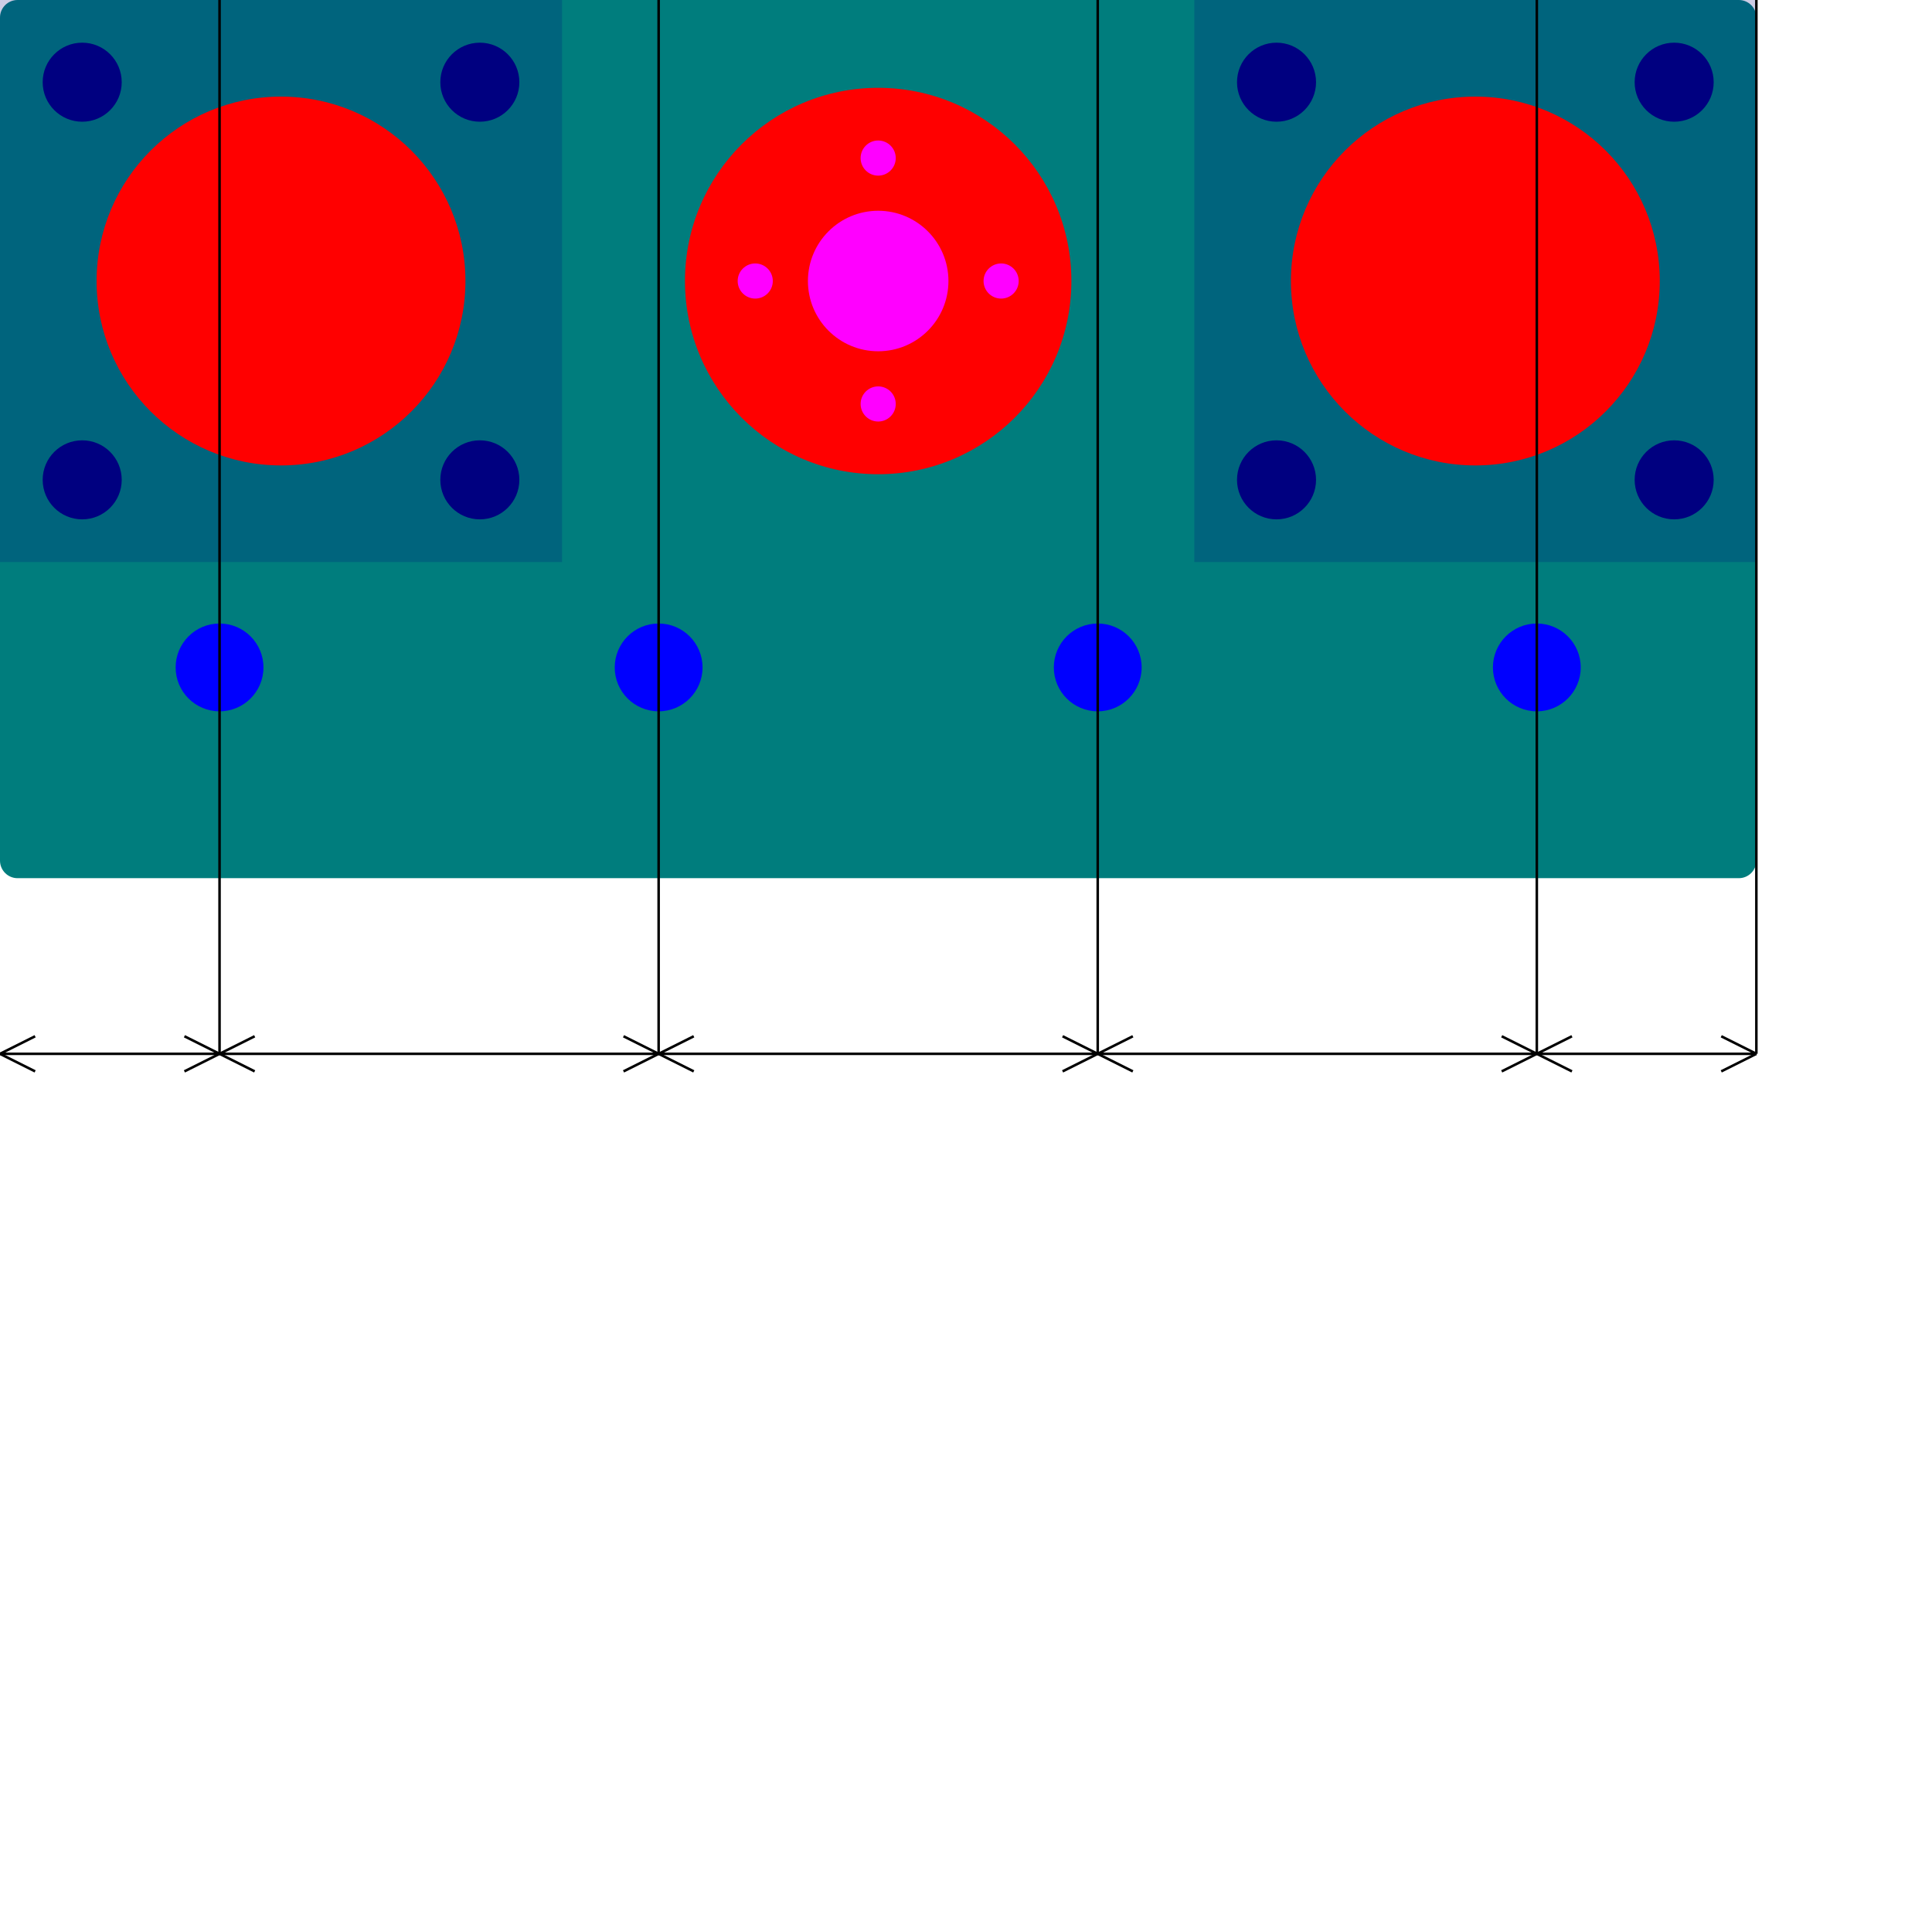
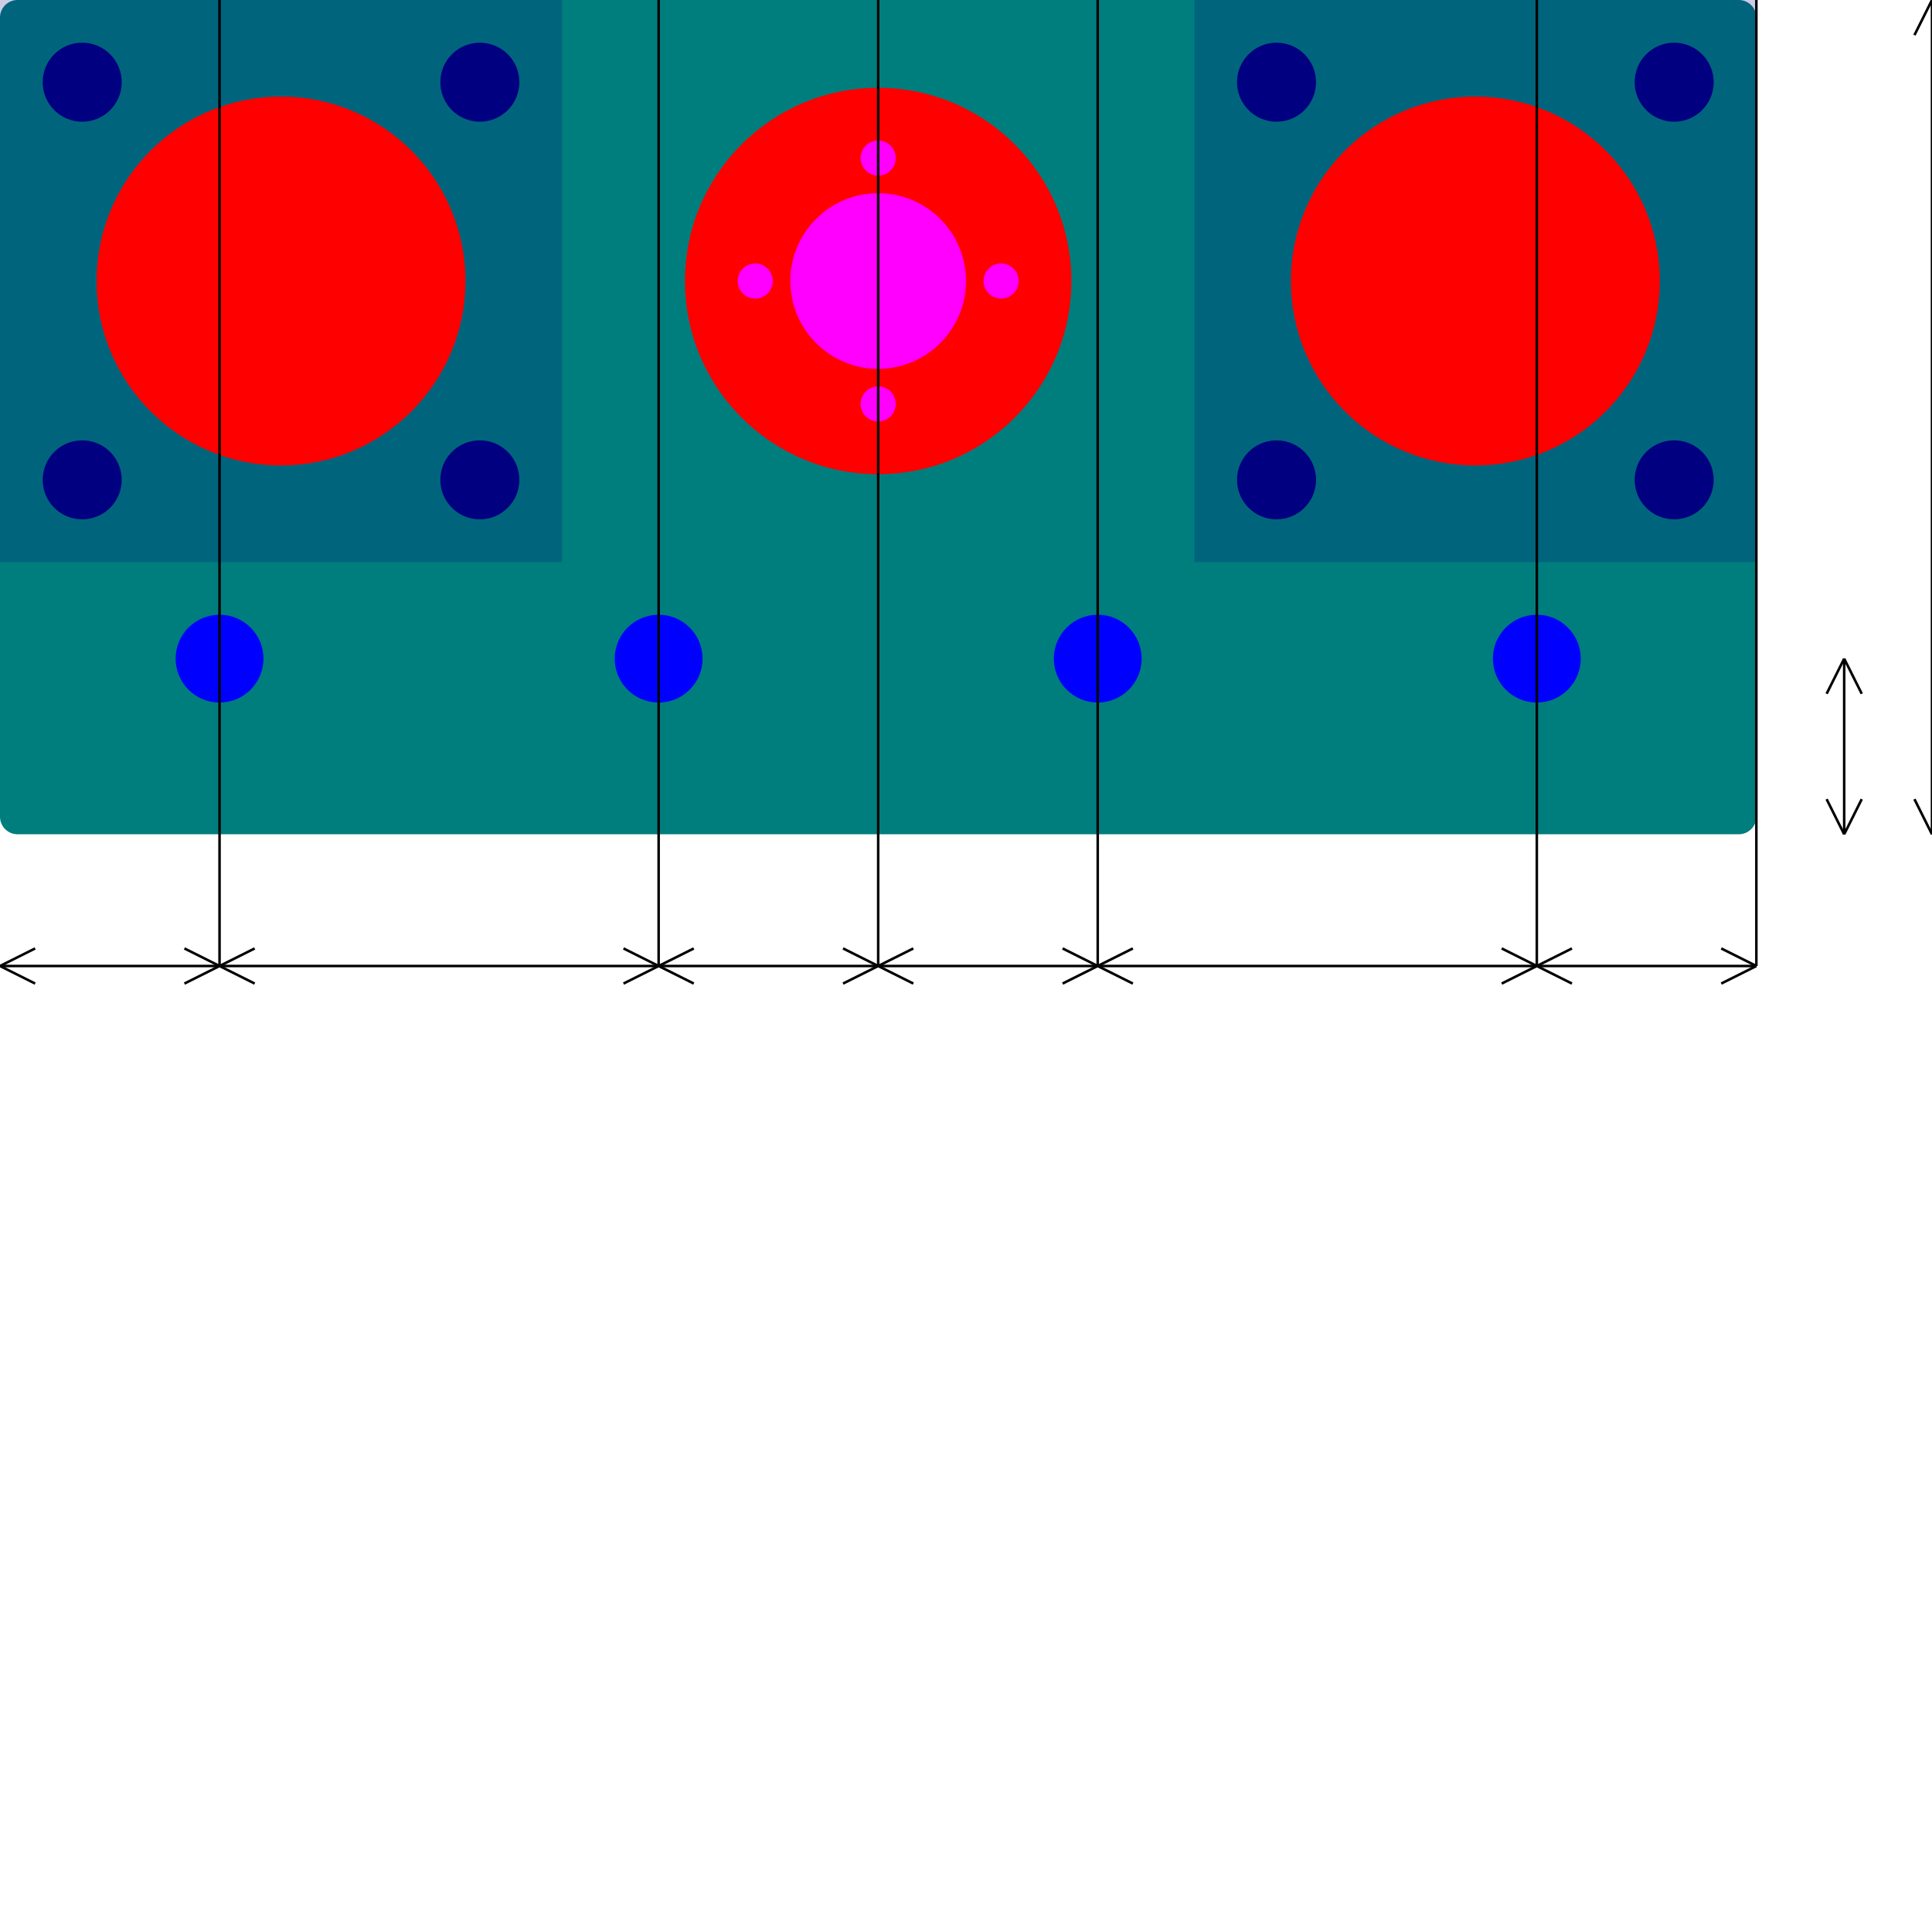
<svg xmlns="http://www.w3.org/2000/svg" width="110mm" height="110mm" viewBox="0 0 110 110" version="1.1" id="vertical-sides">
  <defs id="defs">
    <circle id="h_screw_central_hole" style="font-variation-settings:normal;vector-effect:none;fill:#ff0000;fill-opacity:1;fill-rule:evenodd;stroke-width:0.353;stroke-linecap:butt;stroke-linejoin:miter;stroke-miterlimit:4;stroke-dasharray:none;stroke-dashoffset:0;stroke-opacity:1;stop-color:#000000" cx="0" cy="0" r="11" />
-     <circle id="h_screw_backlash_item_hole" style="font-variation-settings:normal;vector-effect:none;fill:#ff00ff;fill-opacity:1;fill-rule:evenodd;stroke-width:0.353;stroke-linecap:butt;stroke-linejoin:miter;stroke-miterlimit:4;stroke-dasharray:none;stroke-dashoffset:0;stroke-opacity:1;stop-color:#000000" cx="0" cy="0" r="4" />
+     <circle id="h_screw_backlash_item_hole" style="font-variation-settings:normal;vector-effect:none;fill:#ff00ff;fill-opacity:1;fill-rule:evenodd;stroke-width:0.353;stroke-linecap:butt;stroke-linejoin:miter;stroke-miterlimit:4;stroke-dasharray:none;stroke-dashoffset:0;stroke-opacity:1;stop-color:#000000" cx="0" cy="0" r="5" />
    <circle id="h_screw_backlash_item_screw_2.0mm" style="font-variation-settings:normal;opacity:1;vector-effect:none;fill:#ff00ff;fill-opacity:1;fill-rule:evenodd;stroke-width:0.16;stroke-linecap:butt;stroke-linejoin:miter;stroke-miterlimit:4;stroke-dasharray:none;stroke-dashoffset:0;stroke-opacity:1;stop-color:#000000;stop-opacity:1" cx="0" cy="0" r="1.0" />
    <rect id="bearing_base" style="fill:#000080;fill-opacity:0.2;stroke:#f70000;stroke-width:0" width="32" height="32" x="0" y="0" />
    <circle id="bearing_cylinder" style="font-variation-settings:normal;opacity:1;vector-effect:none;fill:#ff0000;fill-opacity:1;fill-rule:evenodd;stroke-width:0.388;stroke-linecap:butt;stroke-linejoin:miter;stroke-miterlimit:4;stroke-dasharray:none;stroke-dashoffset:0;stroke-opacity:1;stop-color:#000000;stop-opacity:1" cx="0" cy="0" r="10.5" />
    <circle id="bearing_screw_4.5mm" style="font-variation-settings:normal;opacity:1;vector-effect:none;fill:#000080;fill-opacity:1;fill-rule:evenodd;stroke-width:0.16;stroke-linecap:butt;stroke-linejoin:miter;stroke-miterlimit:4;stroke-dasharray:none;stroke-dashoffset:0;stroke-opacity:1;stop-color:#000000;stop-opacity:1" cx="0" cy="0" r="2.25" />
    <circle id="spacer_screw_5.0mm" style="font-variation-settings:normal;vector-effect:none;fill:#0000ff;fill-opacity:1;fill-rule:evenodd;stroke-width:0.314;stroke-linecap:butt;stroke-linejoin:miter;stroke-miterlimit:4;stroke-dasharray:none;stroke-dashoffset:0;stroke-opacity:1;stop-color:#000000" cx="0" cy="0" r="2.5" />
    <path id="arrow_up" style="fill:none; stroke:#000000;stroke-width:0.144px;stroke-opacity:1" d="M 0 0 l 1 2  m -1 -2 l -1 2" />
    <path id="arrow_dw" style="fill:none; stroke:#000000;stroke-width:0.144px;stroke-opacity:1" d="M 0 0 l 1 -2 m -1 2  l -1 -2" />
  </defs>
  <g id="layer">
-     <rect id="PLATE" x="0" y="0" rx="1" ry="1" width="100" height="50" style="fill:rgb(0,125,125);stroke-width:0;stroke:rgb(0,0,0)" />
+     <rect id="PLATE" x="0" y="0" rx="1" ry="1" width="100" height="47.5" style="fill:rgb(0,125,125);stroke-width:0;stroke:rgb(0,0,0)" />
    <use href="#h_screw_central_hole" x="50" y="16" id="screw_central_hole" />
    <use href="#bearing_base" x="0" y="0" id="LEFT_bearing_base" />
    <use href="#bearing_cylinder" x="16" y="16" id="LEFT_bearing_cylinder" />
    <use href="#bearing_base" x="68" y="0" id="IIGHT_bearing_base" />
    <use href="#bearing_cylinder" x="84" y="16" id="RIGHT_bearing_cylinder" />
    <use href="#bearing_screw_4.5mm" x="4.680" y="4.680" id="LEFT_bearing_screw_4.5mm_SE" />
    <use href="#bearing_screw_4.5mm" x="27.32" y="4.680" id="LEFT_bearing_screw_4.5mm_SW" />
    <use href="#bearing_screw_4.5mm" x="4.680" y="27.32" id="LEFT_bearing_screw_4.5mm_NW" />
    <use href="#bearing_screw_4.5mm" x="27.32" y="27.32" id="LEFT_bearing_screw_4.5mm_NE" />
    <use href="#bearing_screw_4.5mm" x="72.68" y="4.680" id="RIGHT_bearing_screw_4.5mm_SE" />
    <use href="#bearing_screw_4.5mm" x="95.32" y="4.680" id="RIGHT_bearing_screw_4.5mm_SW" />
    <use href="#bearing_screw_4.5mm" x="72.68" y="27.32" id="RIGHT_bearing_screw_4.5mm_NW" />
    <use href="#bearing_screw_4.5mm" x="95.32" y="27.32" id="RIGHT_bearing_screw_4.5mm_NE" />
-     <use href="#spacer_screw_5.0mm" x="12.5" y="38" />
-     <use href="#spacer_screw_5.0mm" x="37.5" y="38" />
-     <use href="#spacer_screw_5.0mm" x="62.5" y="38" />
-     <use href="#spacer_screw_5.0mm" x="87.5" y="38" />
+     <use href="#spacer_screw_5.0mm" x="12.5" y="37.5" />
+     <use href="#spacer_screw_5.0mm" x="37.5" y="37.5" />
+     <use href="#spacer_screw_5.0mm" x="62.5" y="37.5" />
+     <use href="#spacer_screw_5.0mm" x="87.5" y="37.5" />
    <use href="#h_screw_backlash_item_hole" x="50" y="16" id="screw_backlash_item_hole" />
    <use href="#h_screw_backlash_item_screw_2.0mm" x="50" y="9" vid="z_screw_backlash_item_screw_2.0mm_1" />
    <use href="#h_screw_backlash_item_screw_2.0mm" x="50" y="23" id="z_screw_backlash_item_screw_2.0mm_2" />
    <use href="#h_screw_backlash_item_screw_2.0mm" x="43" y="16" id="z_screw_backlash_item_screw_2.0mm_3" />
    <use href="#h_screw_backlash_item_screw_2.0mm" x="57" y="16" id="z_screw_backlash_item_screw_2.0mm_4" />
-     <path id="line_v_1" style="stroke:#000000;stroke-width:0.144px;stroke-opacity:1" d="M 12.5,0  12.5,60" />
-     <path id="line_v_2" style="stroke:#000000;stroke-width:0.144px;stroke-opacity:1" d="M 37.5,0  37.5,60" />
-     <path id="line_v_2" style="stroke:#000000;stroke-width:0.144px;stroke-opacity:1" d="M 62.5,0  62.5,60" />
-     <path id="line_v_2" style="stroke:#000000;stroke-width:0.144px;stroke-opacity:1" d="M 87.5,0  87.5,60" />
-     <path id="line_v_2" style="stroke:#000000;stroke-width:0.144px;stroke-opacity:1" d="M 100,0   100,60" />
-     <path id="line_h_2" style="stroke:#000000;stroke-width:0.144px;stroke-opacity:1" d="M 0,60    100,60" />
-     <use href="#arrow_up" transform="translate(12.5  60) rotate(90)" />
-     <use href="#arrow_dw" transform="translate(0     60) rotate(90)" />
-     <use href="#arrow_up" transform="translate(37.5  60) rotate(90)" />
-     <use href="#arrow_dw" transform="translate(12.5  60) rotate(90)" />
-     <use href="#arrow_up" transform="translate(62.5  60) rotate(90)" />
-     <use href="#arrow_dw" transform="translate(37.5  60) rotate(90)" />
-     <use href="#arrow_up" transform="translate(87.5  60) rotate(90)" />
-     <use href="#arrow_dw" transform="translate(62.5  60) rotate(90)" />
-     <use href="#arrow_up" transform="translate(100   60) rotate(90)" />
-     <use href="#arrow_dw" transform="translate(87.5  60) rotate(90)" />
+     <path id="line_v_1" style="stroke:#000000;stroke-width:0.144px;stroke-opacity:1" d="M 12.5,0  12.5,55" />
+     <path id="line_v_2" style="stroke:#000000;stroke-width:0.144px;stroke-opacity:1" d="M 37.5,0  37.5,55" />
+     <path id="line_v_3" style="stroke:#000000;stroke-width:0.144px;stroke-opacity:1" d="M 50.0,0  50.0,55" />
+     <path id="line_v_4" style="stroke:#000000;stroke-width:0.144px;stroke-opacity:1" d="M 62.5,0  62.5,55" />
+     <path id="line_v_5" style="stroke:#000000;stroke-width:0.144px;stroke-opacity:1" d="M 87.5,0  87.5,55" />
+     <path id="line_v_6" style="stroke:#000000;stroke-width:0.144px;stroke-opacity:1" d="M 100,0   100,55" />
+     <path id="line_h_7" style="stroke:#000000;stroke-width:0.144px;stroke-opacity:1" d="M 0,55    100,55" />
+     <path id="line_v_8" style="stroke:#000000;stroke-width:0.144px;stroke-opacity:1" d="M 110,0   110,47.5" />
+     <path id="line_v_9" style="stroke:#000000;stroke-width:0.144px;stroke-opacity:1" d="M 105,37.5   105,47.5" />
+     <use href="#arrow_up" transform="translate(12.5  55) rotate(90)" />
+     <use href="#arrow_dw" transform="translate(0     55) rotate(90)" />
+     <use href="#arrow_up" transform="translate(37.5  55) rotate(90)" />
+     <use href="#arrow_dw" transform="translate(12.5  55) rotate(90)" />
+     <use href="#arrow_up" transform="translate(50  55) rotate(90)" />
+     <use href="#arrow_dw" transform="translate(50  55) rotate(90)" />
+     <use href="#arrow_up" transform="translate(62.5  55) rotate(90)" />
+     <use href="#arrow_dw" transform="translate(37.5  55) rotate(90)" />
+     <use href="#arrow_up" transform="translate(87.5  55) rotate(90)" />
+     <use href="#arrow_dw" transform="translate(62.5  55) rotate(90)" />
+     <use href="#arrow_up" transform="translate(100   55) rotate(90)" />
+     <use href="#arrow_dw" transform="translate(87.5  55) rotate(90)" />
+     <use href="#arrow_up" transform="translate(110   0) rotate(0)" />
+     <use href="#arrow_dw" transform="translate(110  47.5) rotate(0)" />
+     <use href="#arrow_up" transform="translate(105  37.5) rotate(0)" />
+     <use href="#arrow_dw" transform="translate(105  47.5) rotate(0)" />
  </g>
</svg>
